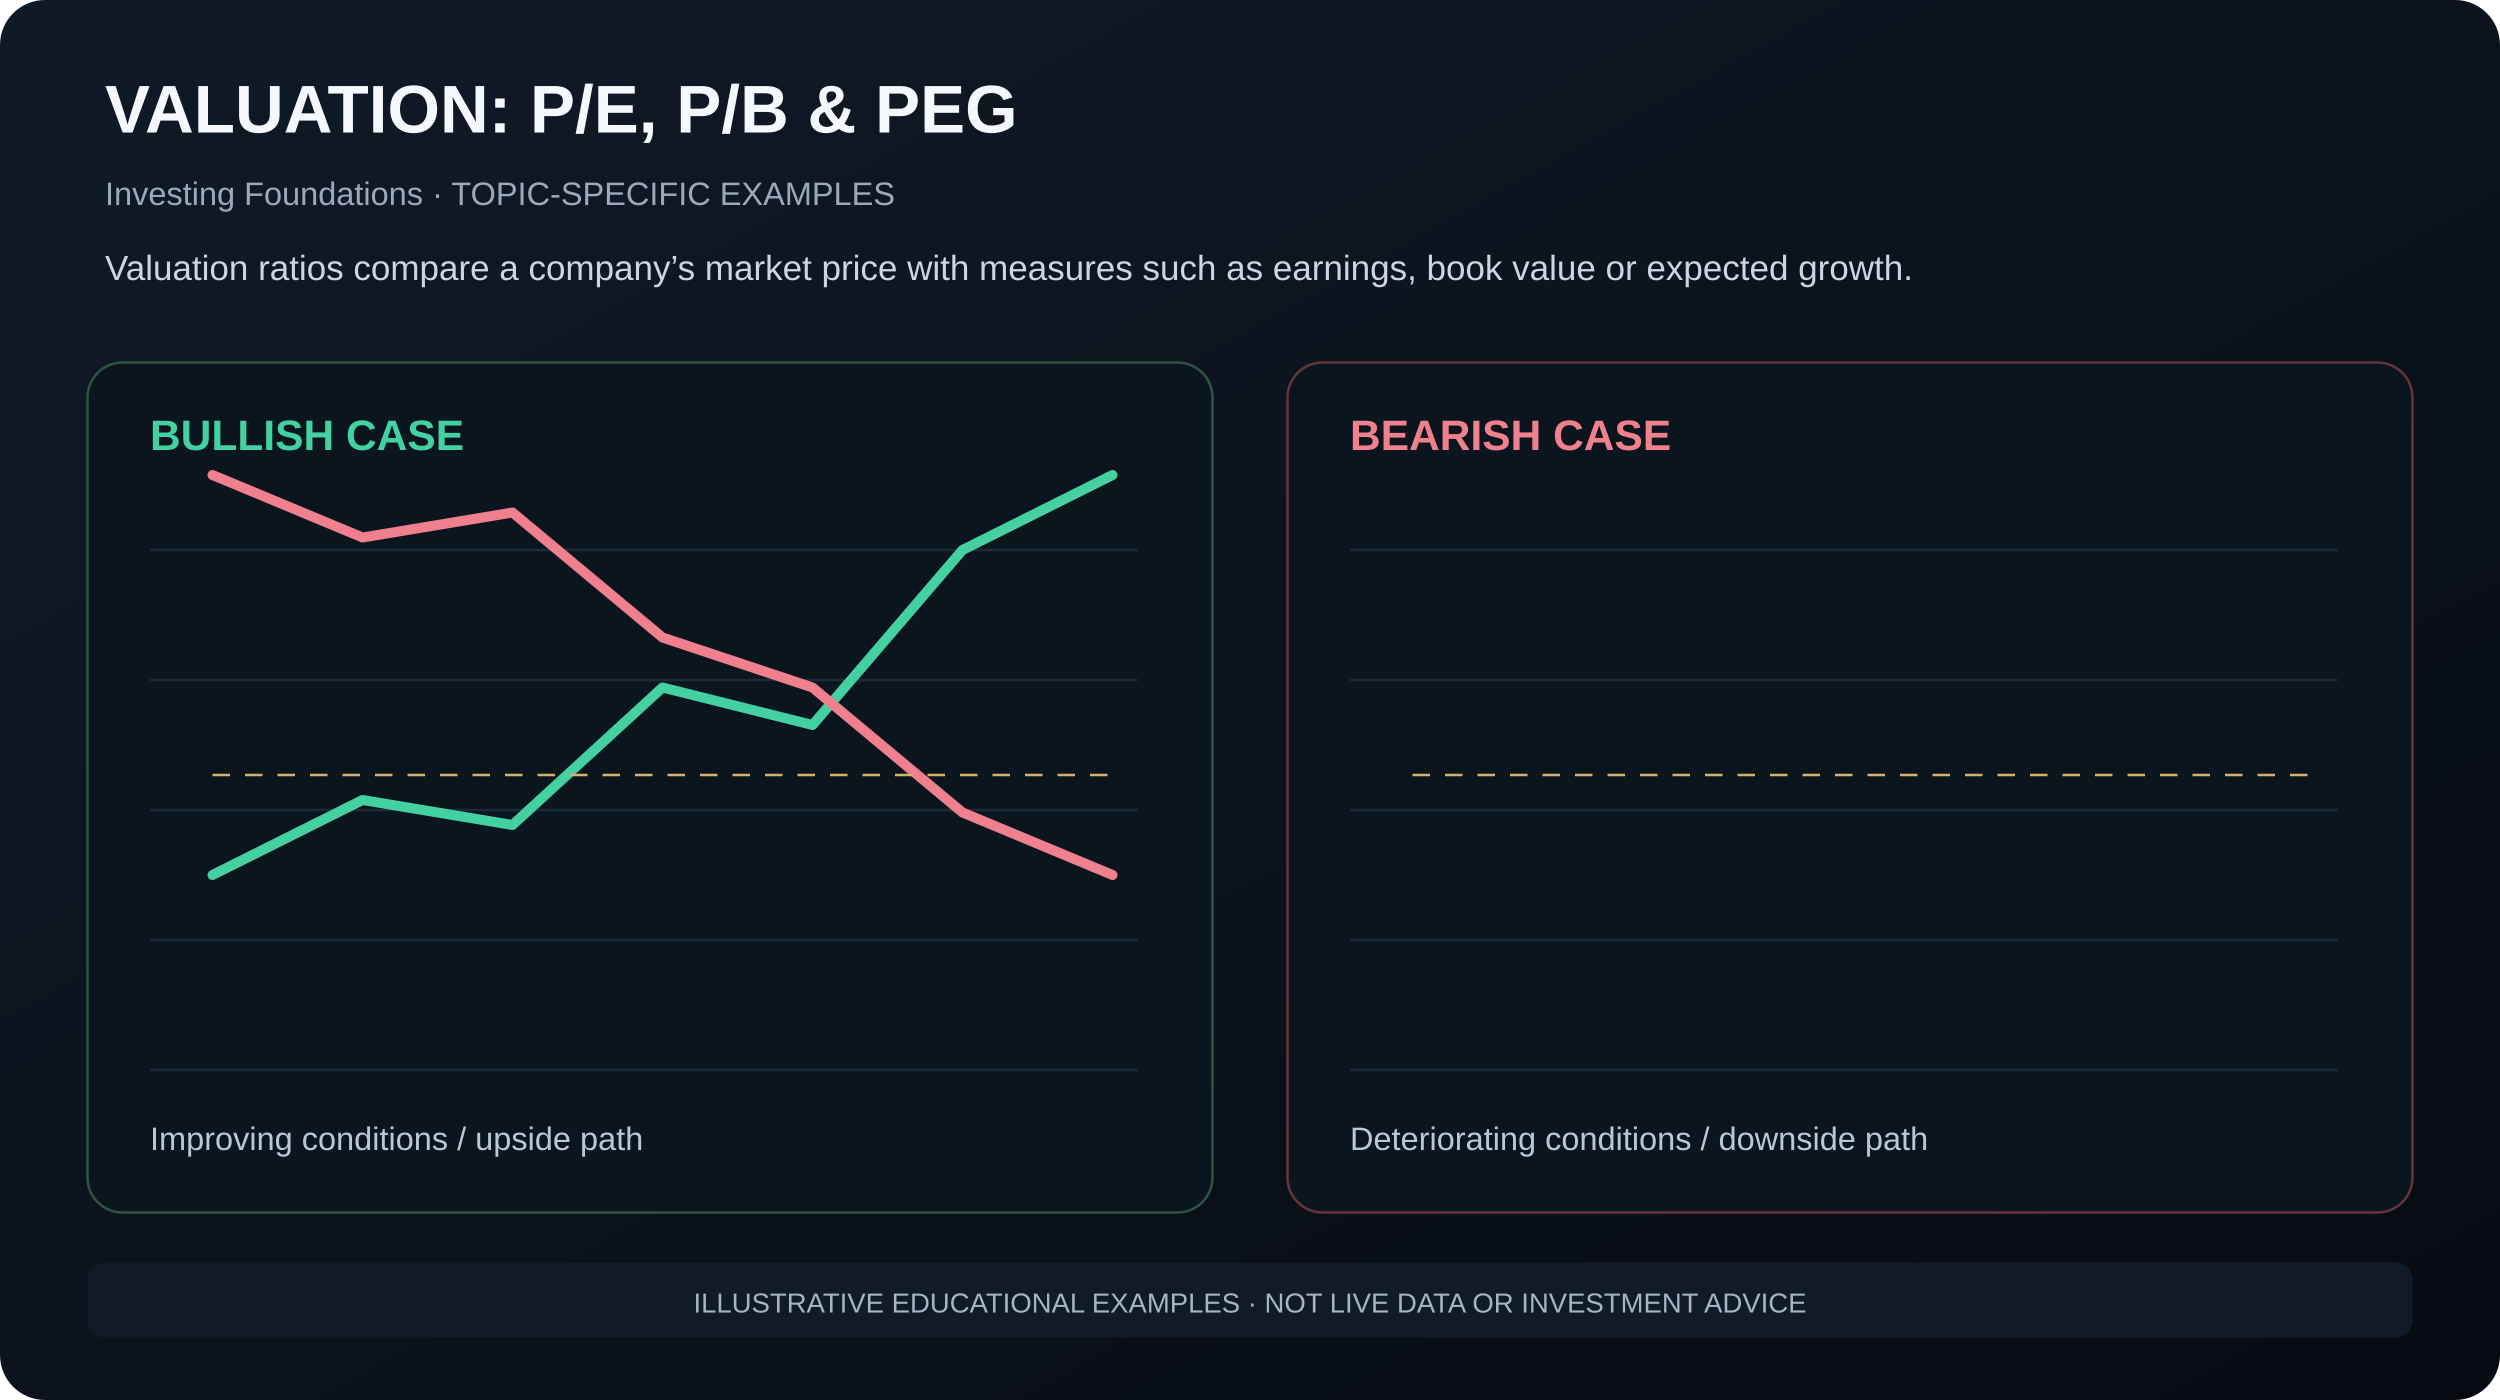
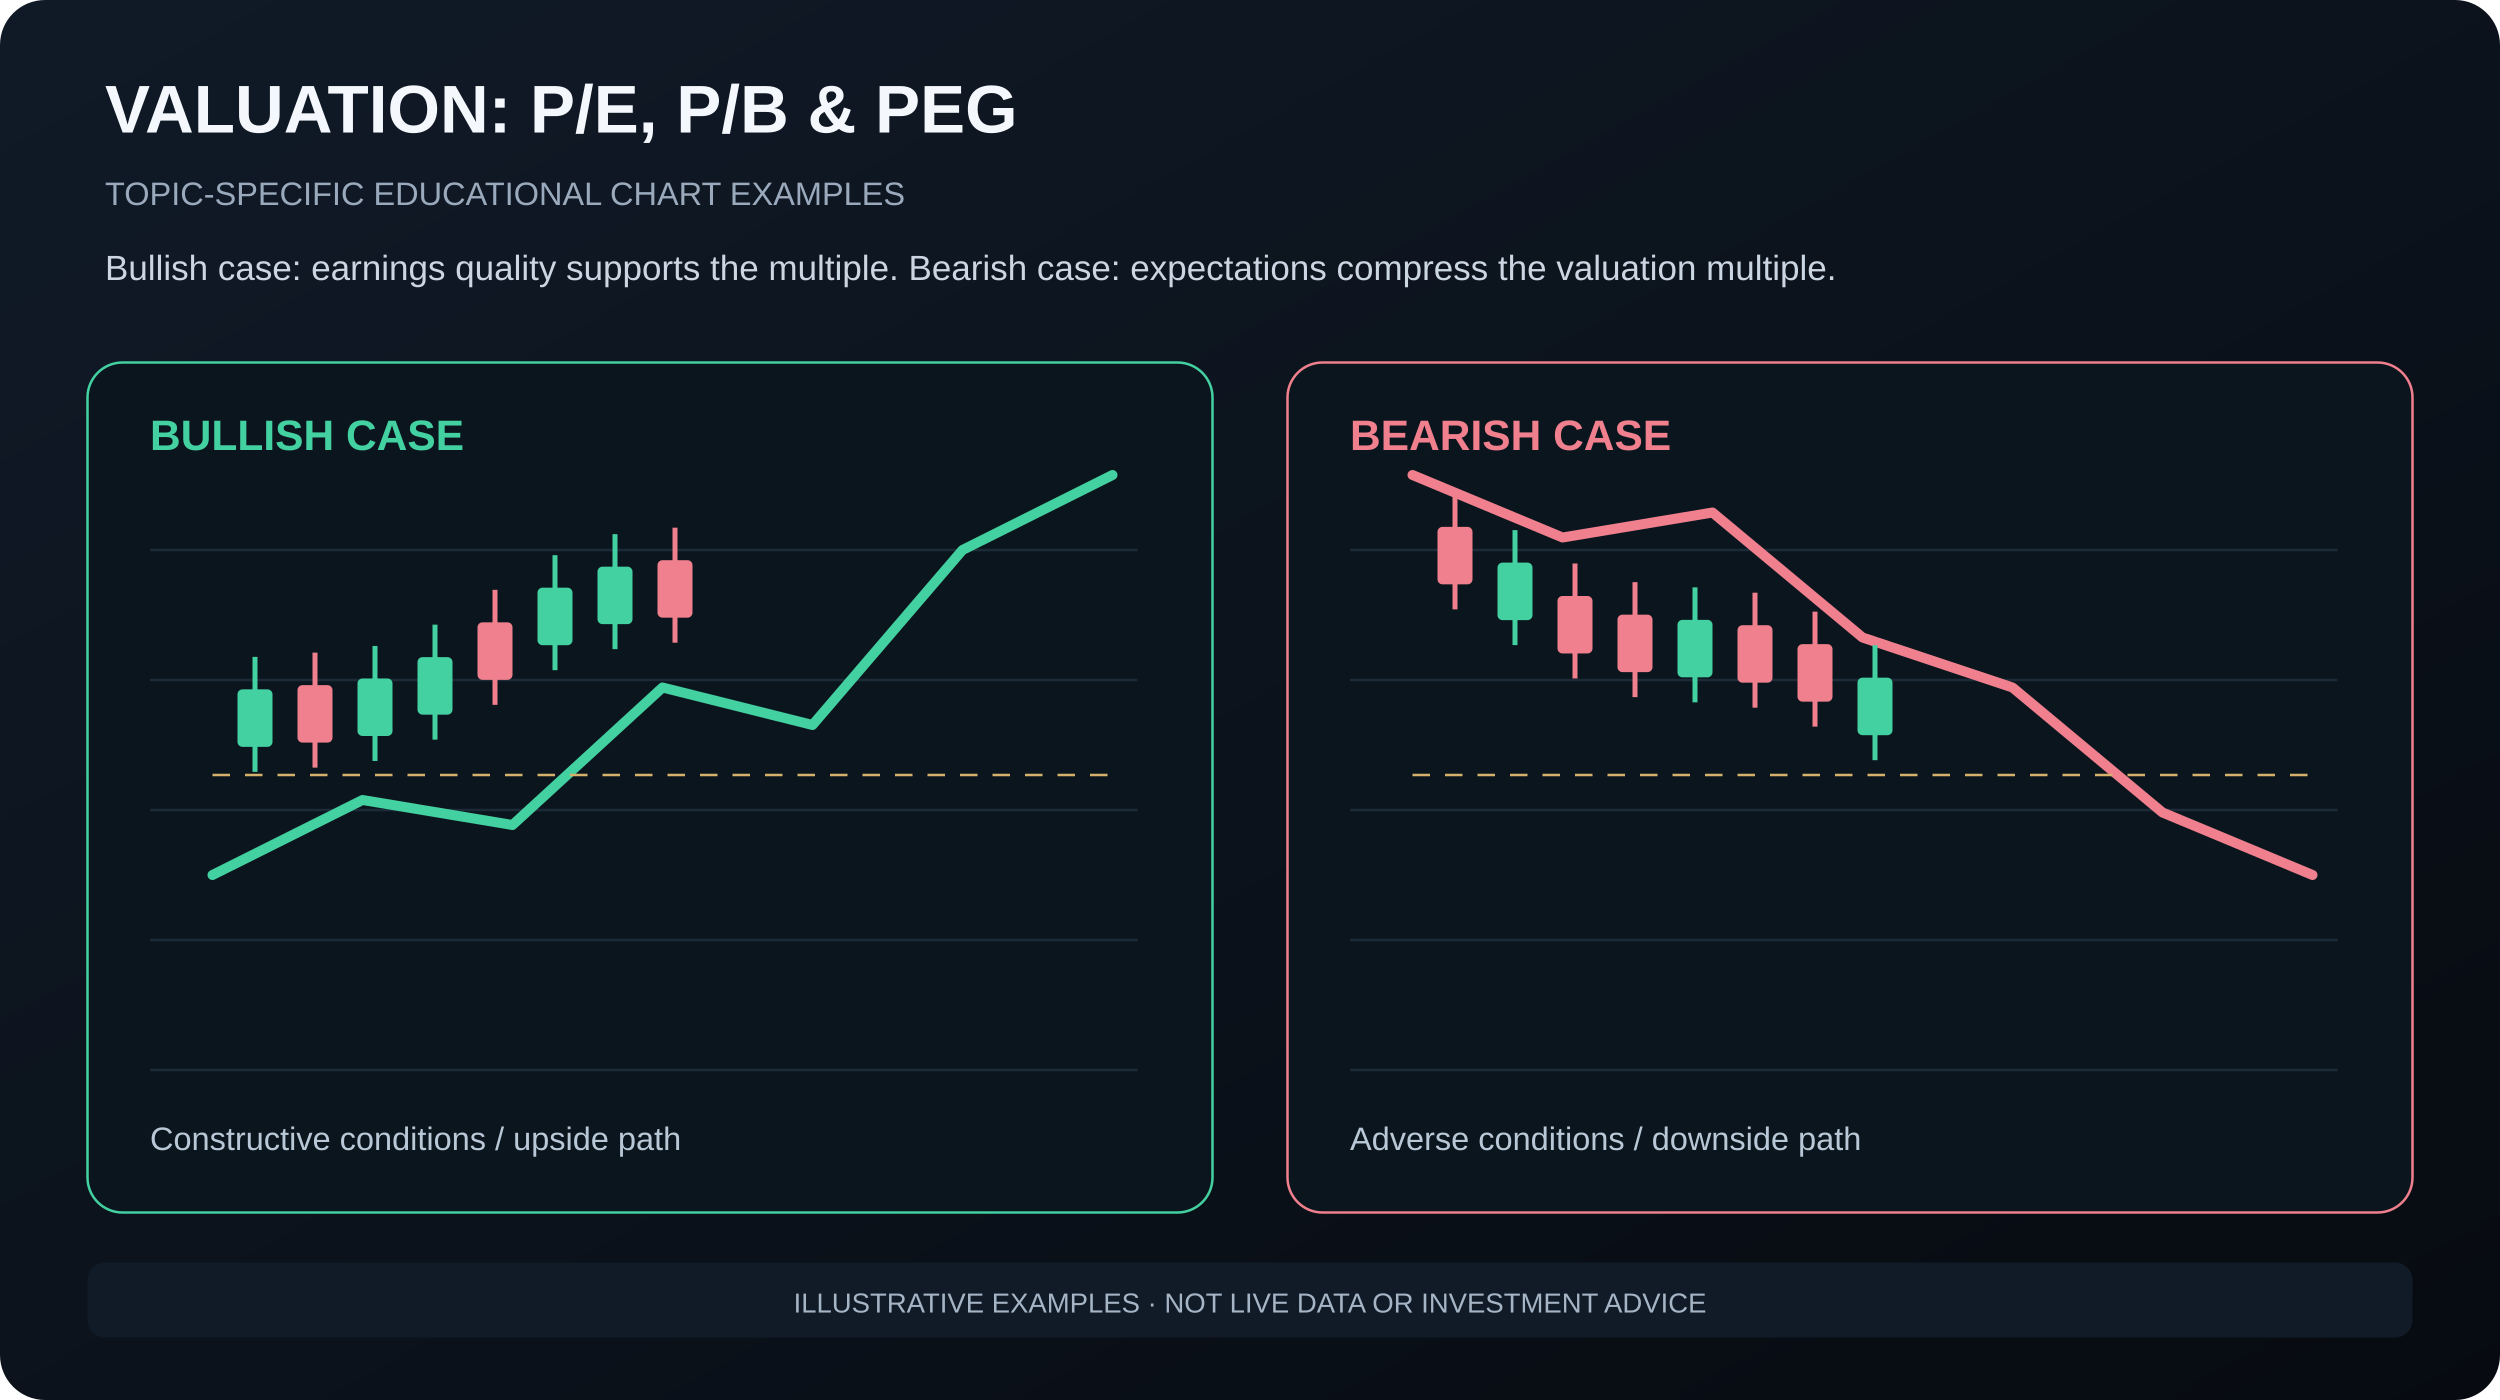
<svg xmlns="http://www.w3.org/2000/svg" viewBox="0 0 1000 560" role="img" aria-label="VALUATION: P/E, P/B &amp; PEG: bullish and bearish examples">
  <defs>
    <linearGradient id="bg" x1="0" y1="0" x2="1" y2="1">
      <stop offset="0" stop-color="#101a27" />
      <stop offset="1" stop-color="#070b11" />
    </linearGradient>
  </defs>
  <rect width="1000" height="560" rx="18" fill="url(#bg)" />
  <text x="42" y="53" fill="#f4f7fb" font-size="27" font-weight="800" font-family="Arial,sans-serif">VALUATION: P/E, P/B &amp; PEG</text>
-   <text x="42" y="82" fill="#9aaabc" font-size="13" font-family="Arial,sans-serif">Investing Foundations · TOPIC-SPECIFIC EXAMPLES</text>
-   <text x="42" y="112" fill="#cbd6e2" font-size="14" font-family="Arial,sans-serif">Valuation ratios compare a company’s market price with measures such as earnings, book value or expected growth.</text>
-   <rect x="35" y="145" width="450" height="340" rx="14" fill="#0b151d" stroke="#315342" />
-   <rect x="515" y="145" width="450" height="340" rx="14" fill="#0b151d" stroke="#65343d" />
+   <text x="42" y="82" fill="#9aaabc" font-size="13" font-family="Arial,sans-serif">TOPIC-SPECIFIC EDUCATIONAL CHART EXAMPLES</text>
+   <text x="42" y="112" fill="#cbd6e2" font-size="14" font-family="Arial,sans-serif">Bullish case: earnings quality supports the multiple. Bearish case: expectations compress the valuation multiple.</text>
+   <rect x="35" y="145" width="450" height="340" rx="14" fill="#0b151d" stroke="#43d1a1" />
+   <rect x="515" y="145" width="450" height="340" rx="14" fill="#0b151d" stroke="#f0808d" />
  <text x="60" y="180" fill="#43d1a1" font-size="17" font-weight="800" font-family="Arial,sans-serif">BULLISH CASE</text>
  <text x="540" y="180" fill="#f0808d" font-size="17" font-weight="800" font-family="Arial,sans-serif">BEARISH CASE</text>
  <g stroke="#1d2b38" stroke-width="1">
    <line x1="60" y1="220" x2="455" y2="220" />
    <line x1="540" y1="220" x2="935" y2="220" />
    <line x1="60" y1="272" x2="455" y2="272" />
    <line x1="540" y1="272" x2="935" y2="272" />
    <line x1="60" y1="324" x2="455" y2="324" />
    <line x1="540" y1="324" x2="935" y2="324" />
    <line x1="60" y1="376" x2="455" y2="376" />
    <line x1="540" y1="376" x2="935" y2="376" />
    <line x1="60" y1="428" x2="455" y2="428" />
    <line x1="540" y1="428" x2="935" y2="428" />
  </g>
  <path d="M 85 350 L 145 320 L 205 330 L 265 275 L 325 290 L 385 220 L 445 190" fill="none" stroke="#43d1a1" stroke-width="4" stroke-linecap="round" stroke-linejoin="round" />
-   <path d="M 85 190 L 145 215 L 205 205 L 265 255 L 325 275 L 385 325 L 445 350" fill="none" stroke="#f0808d" stroke-width="4" stroke-linecap="round" stroke-linejoin="round" />
+   <path d="M 565 190 L 625 215 L 685 205 L 745 255 L 805 275 L 865 325 L 925 350" fill="none" stroke="#f0808d" stroke-width="4" stroke-linecap="round" stroke-linejoin="round" />
+   <g>
+     <line x1="102" y1="262.743" x2="102" y2="308.743" stroke="#43d1a1" stroke-width="2" />
+     <rect x="95" y="275.743" width="14" height="23" rx="2" fill="#43d1a1" />
+     <line x1="126" y1="261.049" x2="126" y2="307.049" stroke="#f0808d" stroke-width="2" />
+     <rect x="119" y="274.049" width="14" height="23" rx="2" fill="#f0808d" />
+     <line x1="150" y1="258.391" x2="150" y2="304.391" stroke="#43d1a1" stroke-width="2" />
+     <rect x="143" y="271.391" width="14" height="23" rx="2" fill="#43d1a1" />
+     <line x1="174" y1="249.857" x2="174" y2="295.857" stroke="#43d1a1" stroke-width="2" />
+     <rect x="167" y="262.857" width="14" height="23" rx="2" fill="#43d1a1" />
+     <line x1="198" y1="235.938" x2="198" y2="281.938" stroke="#f0808d" stroke-width="2" />
+     <rect x="191" y="248.938" width="14" height="23" rx="2" fill="#f0808d" />
+     <line x1="222" y1="222.076" x2="222" y2="268.076" stroke="#43d1a1" stroke-width="2" />
+     <rect x="215" y="235.076" width="14" height="23" rx="2" fill="#43d1a1" />
+     <line x1="246" y1="213.661" x2="246" y2="259.661" stroke="#43d1a1" stroke-width="2" />
+     <rect x="239" y="226.661" width="14" height="23" rx="2" fill="#43d1a1" />
+     <line x1="270" y1="211.074" x2="270" y2="257.074" stroke="#f0808d" stroke-width="2" />
+     <rect x="263" y="224.074" width="14" height="23" rx="2" fill="#f0808d" />
+   </g>
+   <g>
+     <line x1="582" y1="197.743" x2="582" y2="243.743" stroke="#f0808d" stroke-width="2" />
+     <rect x="575" y="210.743" width="14" height="23" rx="2" fill="#f0808d" />
+     <line x1="606" y1="212.049" x2="606" y2="258.049" stroke="#43d1a1" stroke-width="2" />
+     <rect x="599" y="225.049" width="14" height="23" rx="2" fill="#43d1a1" />
+     <line x1="630" y1="225.391" x2="630" y2="271.391" stroke="#f0808d" stroke-width="2" />
+     <rect x="623" y="238.391" width="14" height="23" rx="2" fill="#f0808d" />
+     <line x1="654" y1="232.857" x2="654" y2="278.857" stroke="#f0808d" stroke-width="2" />
+     <rect x="647" y="245.857" width="14" height="23" rx="2" fill="#f0808d" />
+     <line x1="678" y1="234.938" x2="678" y2="280.938" stroke="#43d1a1" stroke-width="2" />
+     <rect x="671" y="247.938" width="14" height="23" rx="2" fill="#43d1a1" />
+     <line x1="702" y1="237.076" x2="702" y2="283.076" stroke="#f0808d" stroke-width="2" />
+     <rect x="695" y="250.076" width="14" height="23" rx="2" fill="#f0808d" />
+     <line x1="726" y1="244.661" x2="726" y2="290.661" stroke="#f0808d" stroke-width="2" />
+     <rect x="719" y="257.661" width="14" height="23" rx="2" fill="#f0808d" />
+     <line x1="750" y1="258.074" x2="750" y2="304.074" stroke="#43d1a1" stroke-width="2" />
+     <rect x="743" y="271.074" width="14" height="23" rx="2" fill="#43d1a1" />
+   </g>
  <line x1="85" y1="310" x2="445" y2="310" stroke="#d5b16b" stroke-dasharray="7 6" />
  <line x1="565" y1="310" x2="925" y2="310" stroke="#d5b16b" stroke-dasharray="7 6" />
-   <text x="60" y="460" fill="#b9c8d7" font-size="13" font-family="Arial,sans-serif">Improving conditions / upside path</text>
-   <text x="540" y="460" fill="#b9c8d7" font-size="13" font-family="Arial,sans-serif">Deteriorating conditions / downside path</text>
+   <text x="60" y="460" fill="#b9c8d7" font-size="13" font-family="Arial,sans-serif">Constructive conditions / upside path</text>
+   <text x="540" y="460" fill="#b9c8d7" font-size="13" font-family="Arial,sans-serif">Adverse conditions / downside path</text>
  <rect x="35" y="505" width="930" height="30" rx="7" fill="#101b27" />
-   <text x="500" y="525" fill="#a6b5c5" text-anchor="middle" font-size="11" font-family="Arial,sans-serif">ILLUSTRATIVE EDUCATIONAL EXAMPLES · NOT LIVE DATA OR INVESTMENT ADVICE</text>
+   <text x="500" y="525" fill="#a6b5c5" text-anchor="middle" font-size="11" font-family="Arial,sans-serif">ILLUSTRATIVE EXAMPLES · NOT LIVE DATA OR INVESTMENT ADVICE</text>
</svg>
